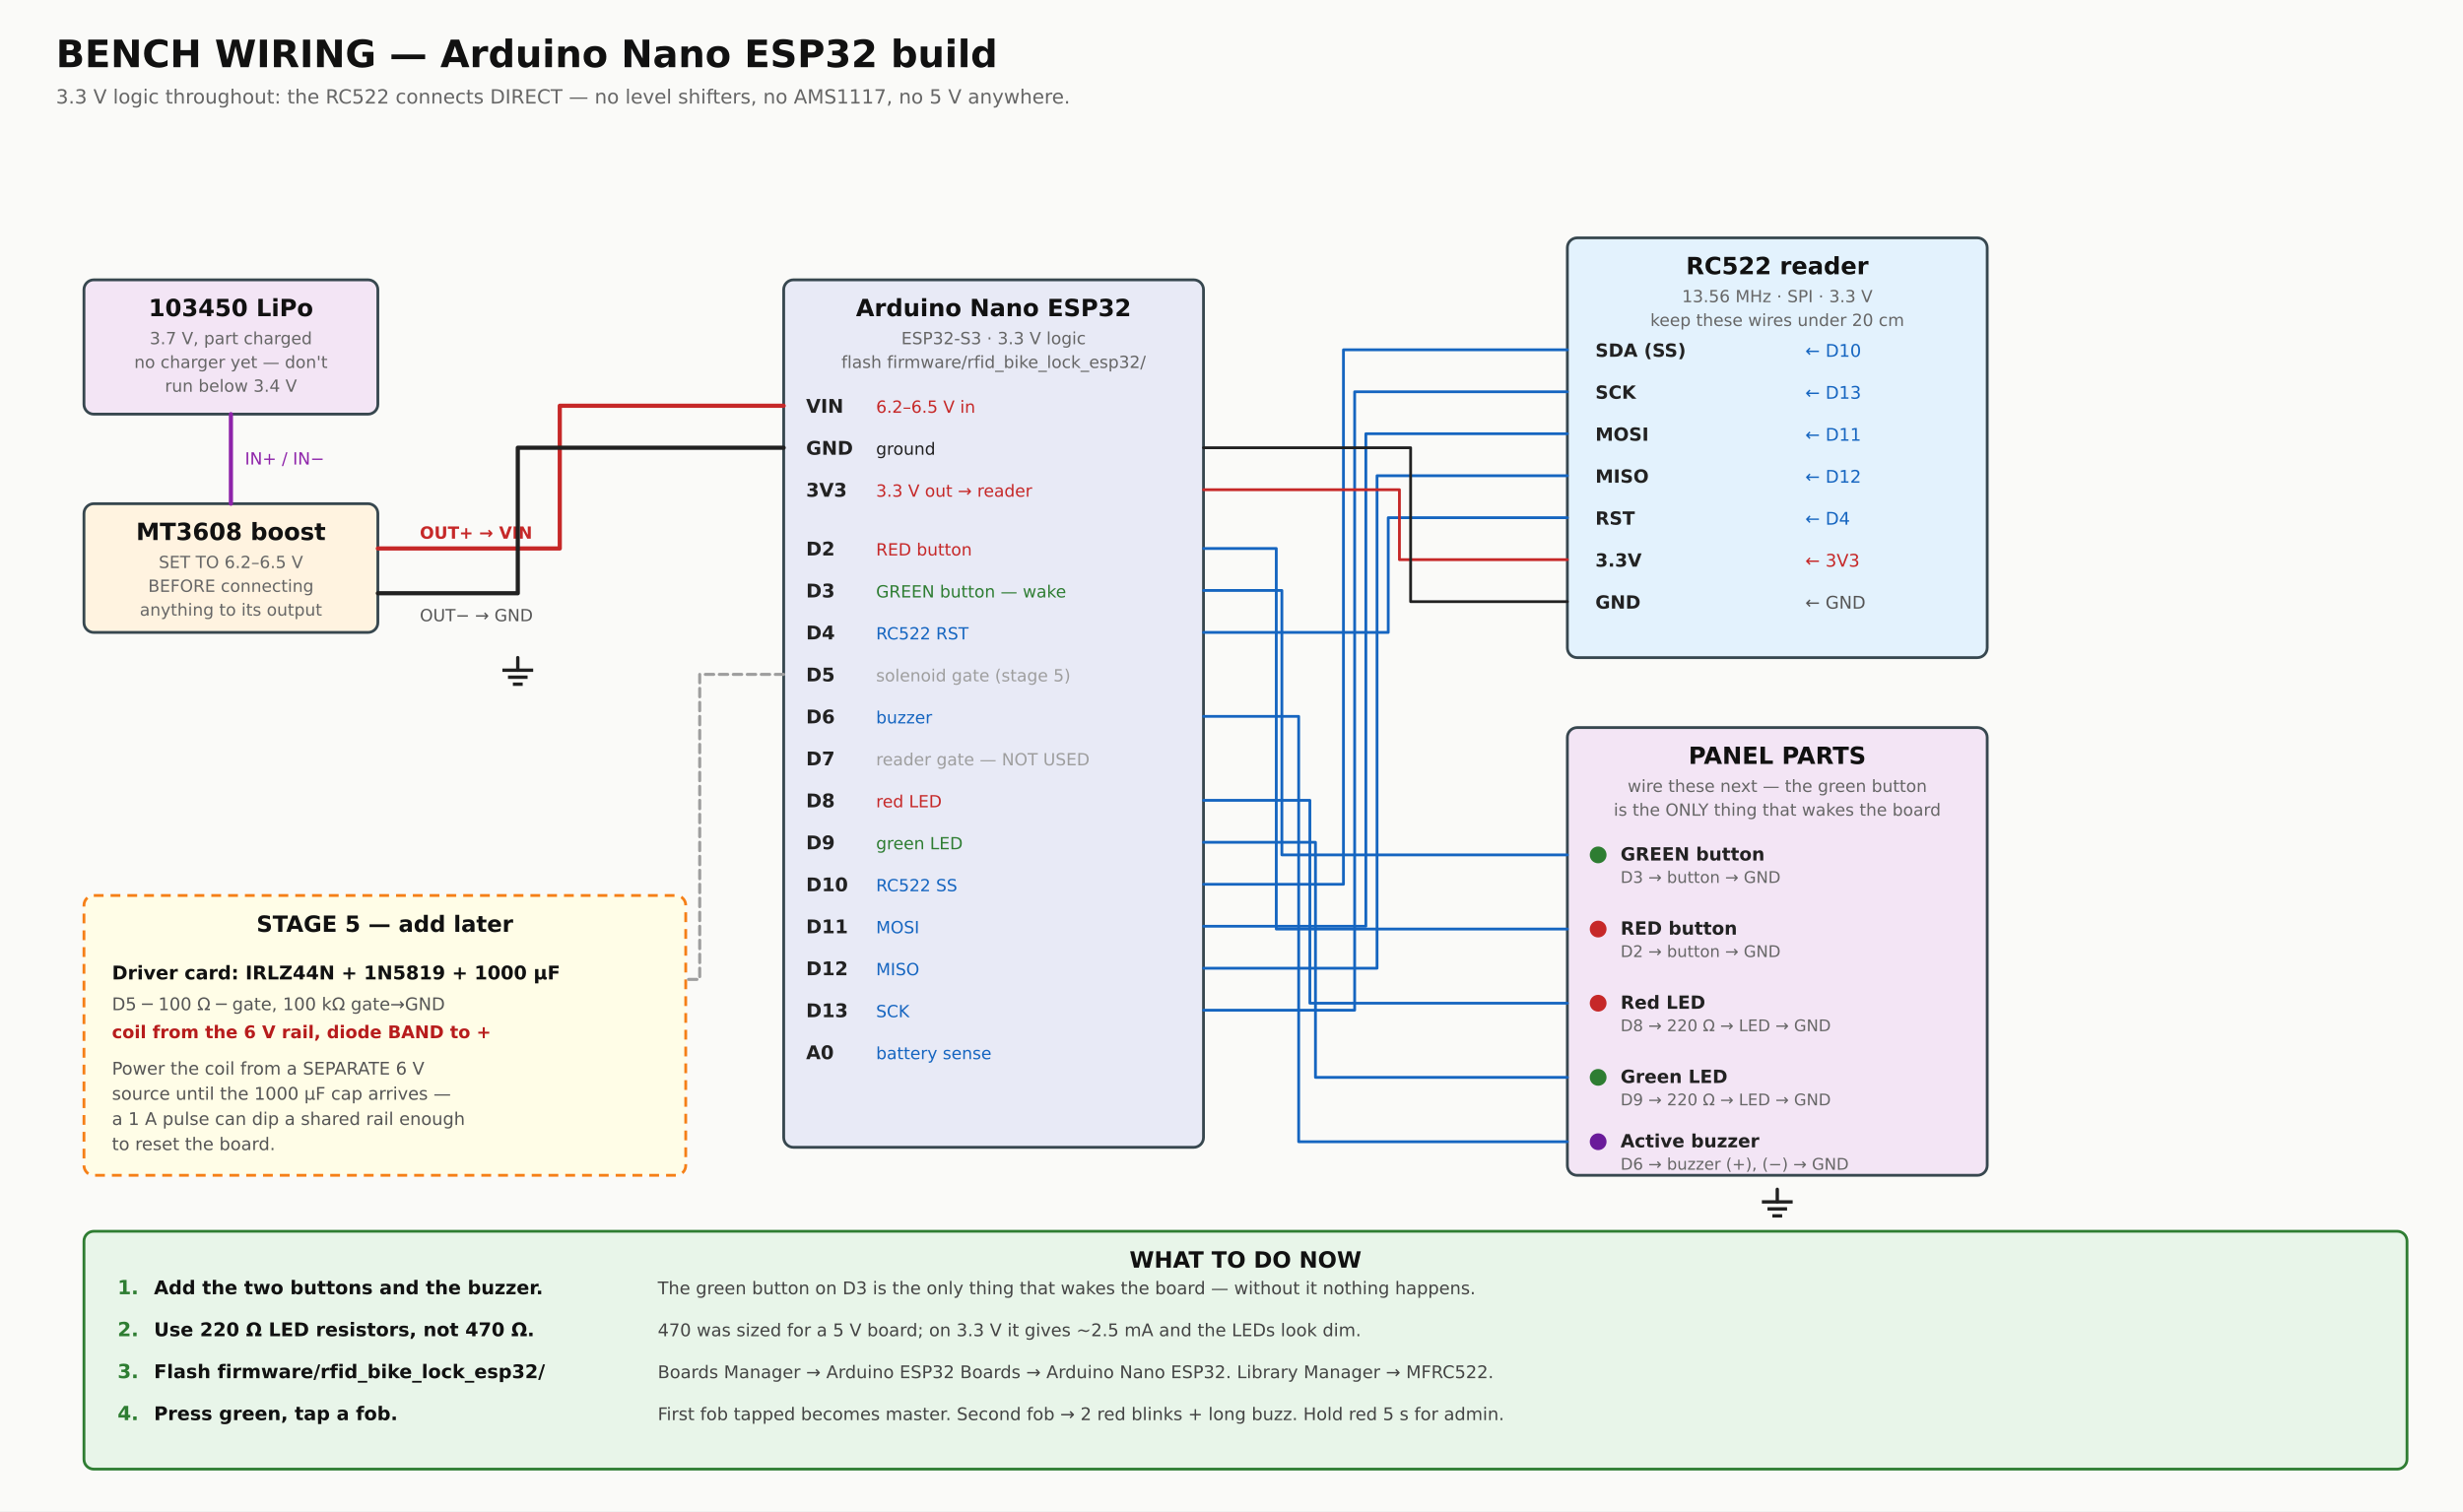
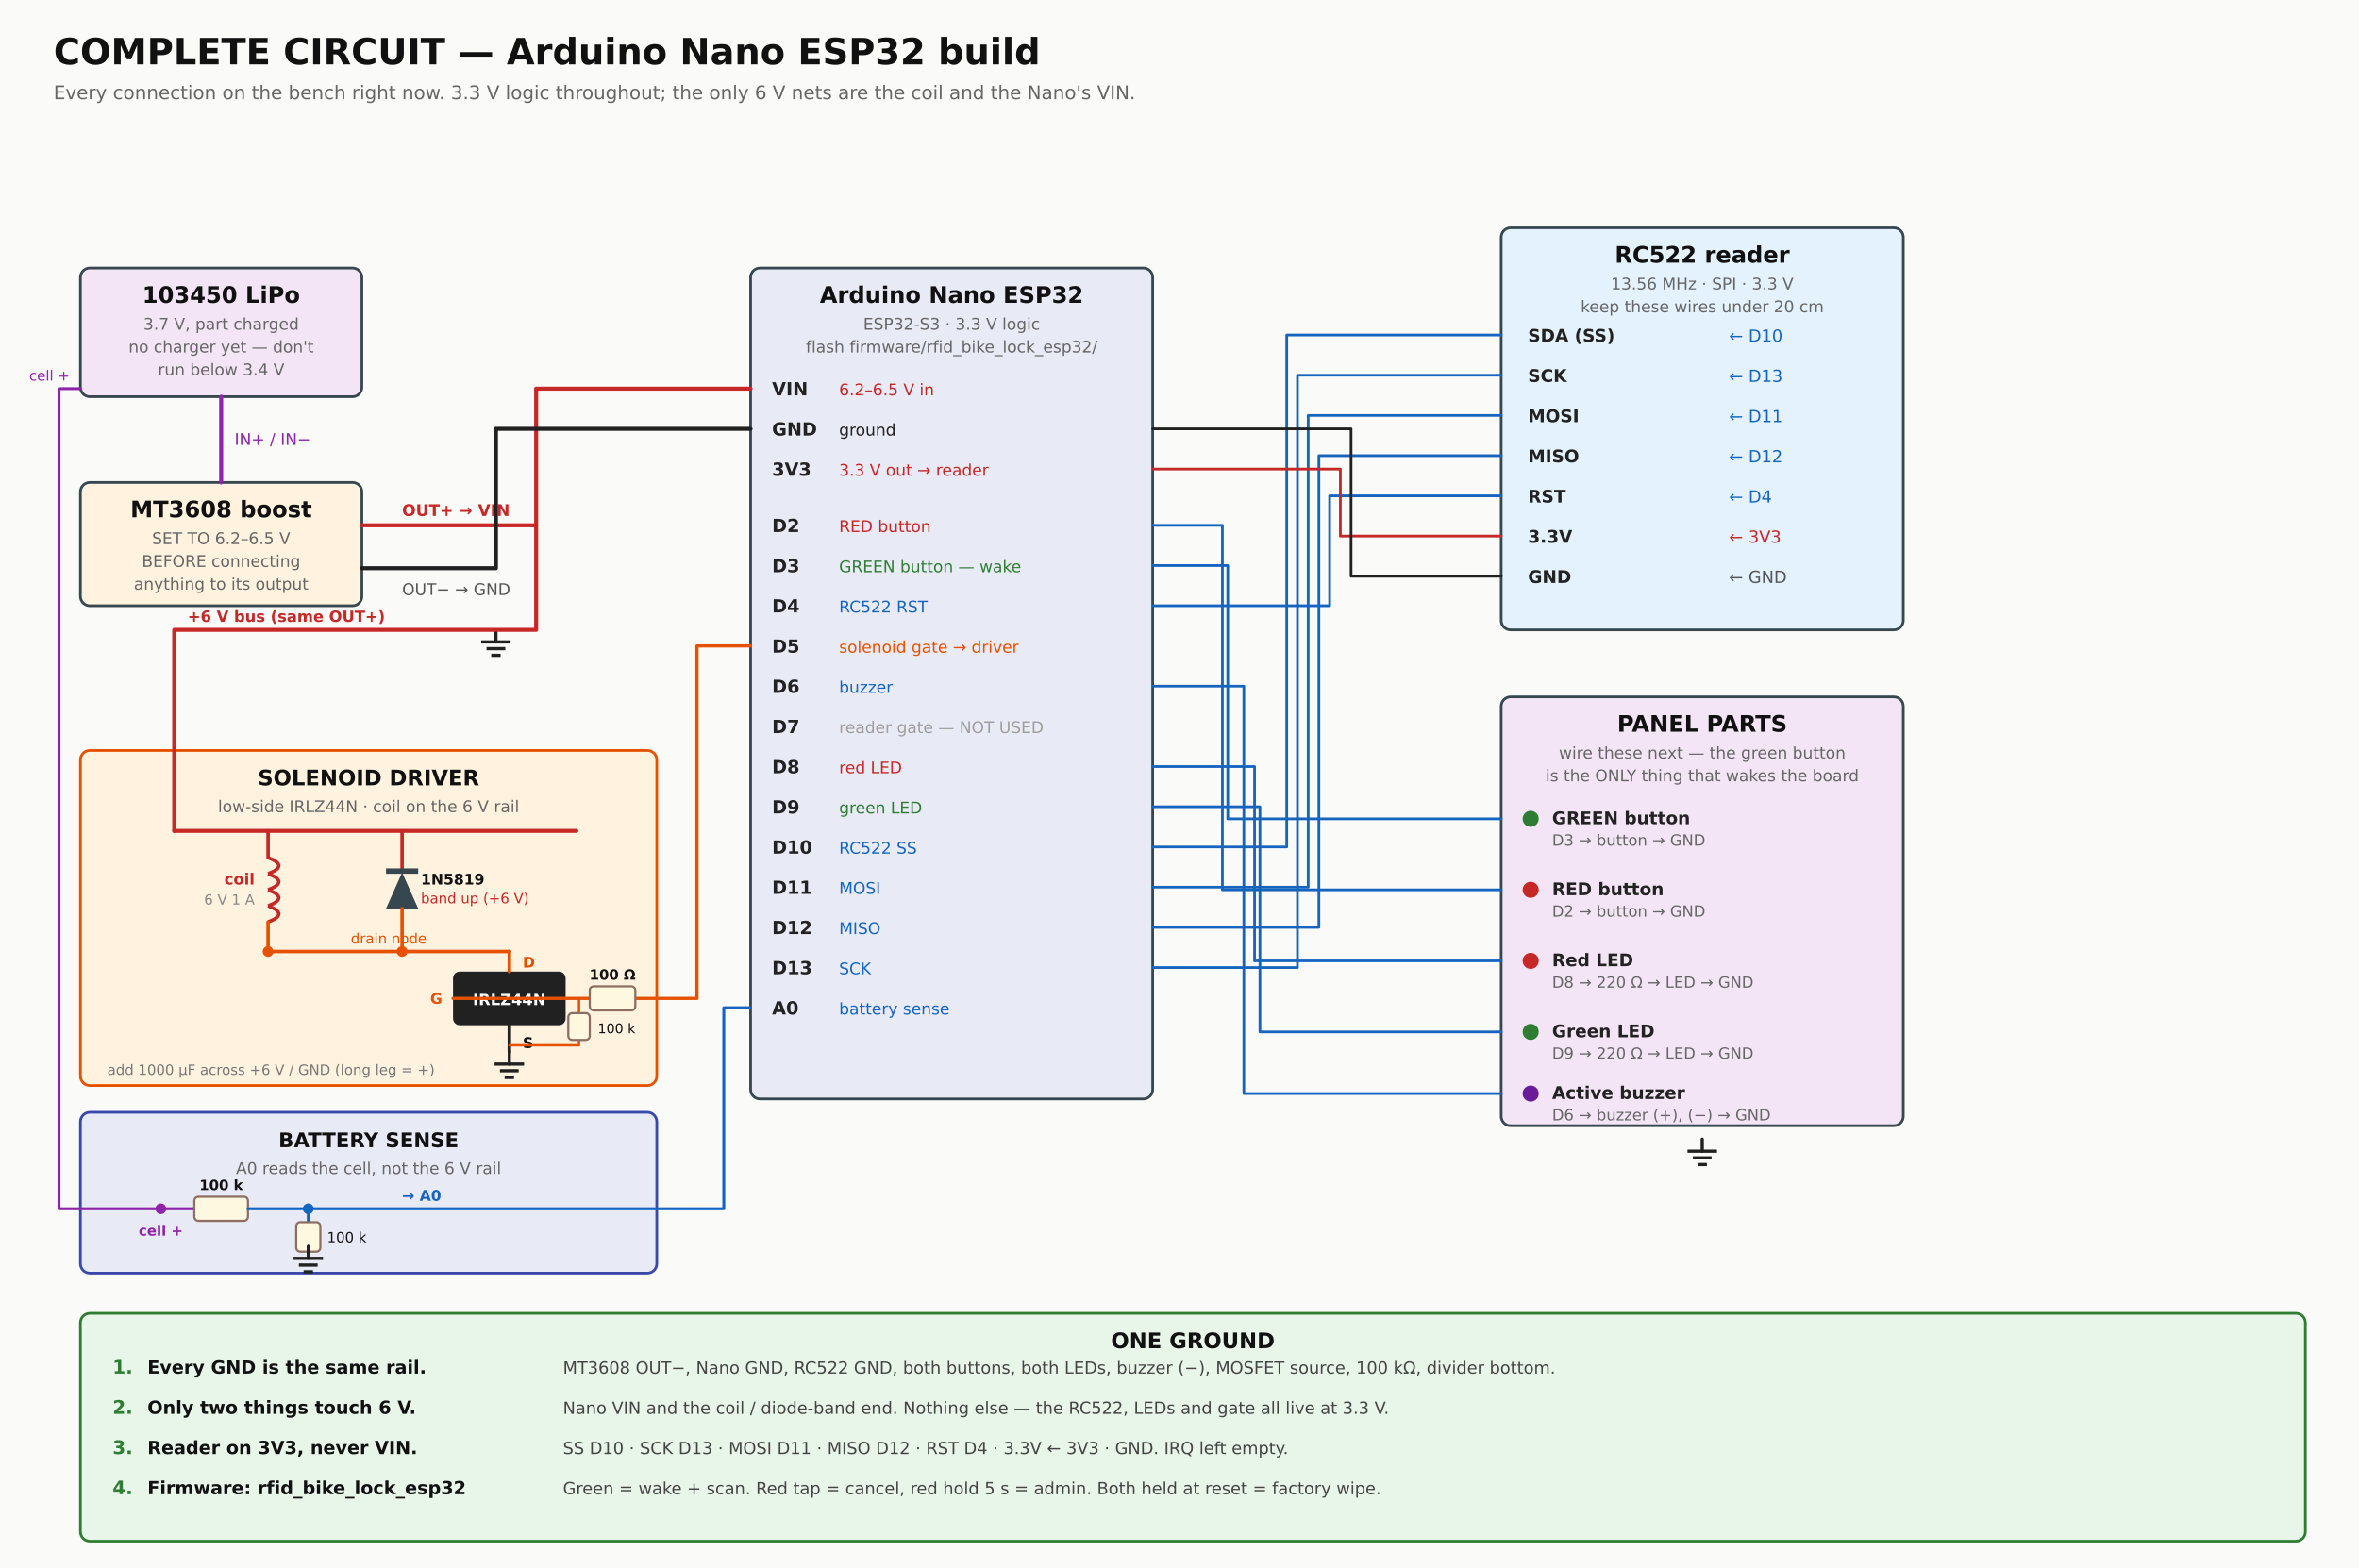
- <svg xmlns="http://www.w3.org/2000/svg" width="1760" height="1080" viewBox="0 0 1760 1080">
-   <rect width="1760" height="1080" fill="#FAFAF8" />
-   <text x="40" y="48" text-anchor="start" font-family="DejaVu Sans" font-size="27" font-weight="bold" font-style="normal" fill="#111">BENCH WIRING — Arduino Nano ESP32 build</text>
-   <text x="40" y="74" text-anchor="start" font-family="DejaVu Sans" font-size="14" font-weight="normal" font-style="normal" fill="#666">3.3 V logic throughout: the RC522 connects DIRECT — no level shifters, no AMS1117, no 5 V anywhere.</text>
+ <svg xmlns="http://www.w3.org/2000/svg" width="1760" height="1170" viewBox="0 0 1760 1170">
+   <rect width="1760" height="1170" fill="#FAFAF8" />
+   <text x="40" y="48" text-anchor="start" font-family="DejaVu Sans" font-size="27" font-weight="bold" font-style="normal" fill="#111">COMPLETE CIRCUIT — Arduino Nano ESP32 build</text>
+   <text x="40" y="74" text-anchor="start" font-family="DejaVu Sans" font-size="14" font-weight="normal" font-style="normal" fill="#666">Every connection on the bench right now. 3.3 V logic throughout; the only 6 V nets are the coil and the Nano's VIN.</text>
  <rect x="560" y="200" width="300" height="620" rx="7" fill="#E8EAF6" stroke="#37474F" stroke-width="2" />
  <text x="710.0" y="226" text-anchor="middle" font-family="DejaVu Sans" font-size="17" font-weight="bold" font-style="normal" fill="#111">Arduino Nano ESP32</text>
  <text x="710.0" y="246" text-anchor="middle" font-family="DejaVu Sans" font-size="12" font-weight="normal" font-style="normal" fill="#666">ESP32-S3 · 3.3 V logic</text>
  <text x="710.0" y="263" text-anchor="middle" font-family="DejaVu Sans" font-size="12" font-weight="normal" font-style="normal" fill="#666">flash firmware/rfid_bike_lock_esp32/</text>
  <text x="576" y="295" text-anchor="start" font-family="DejaVu Sans" font-size="13.5" font-weight="bold" font-style="normal" fill="#222">VIN</text>
  <text x="626" y="295" text-anchor="start" font-family="DejaVu Sans" font-size="12" font-weight="normal" font-style="normal" fill="#C62828">6.2–6.5 V in</text>
  <text x="576" y="325" text-anchor="start" font-family="DejaVu Sans" font-size="13.5" font-weight="bold" font-style="normal" fill="#222">GND</text>
  <text x="626" y="325" text-anchor="start" font-family="DejaVu Sans" font-size="12" font-weight="normal" font-style="normal" fill="#212121">ground</text>
  <text x="576" y="355" text-anchor="start" font-family="DejaVu Sans" font-size="13.5" font-weight="bold" font-style="normal" fill="#222">3V3</text>
  <text x="626" y="355" text-anchor="start" font-family="DejaVu Sans" font-size="12" font-weight="normal" font-style="normal" fill="#C62828">3.3 V out → reader</text>
  <text x="576" y="397" text-anchor="start" font-family="DejaVu Sans" font-size="13.5" font-weight="bold" font-style="normal" fill="#222">D2</text>
  <text x="626" y="397" text-anchor="start" font-family="DejaVu Sans" font-size="12" font-weight="normal" font-style="normal" fill="#C62828">RED button</text>
  <text x="576" y="427" text-anchor="start" font-family="DejaVu Sans" font-size="13.5" font-weight="bold" font-style="normal" fill="#222">D3</text>
  <text x="626" y="427" text-anchor="start" font-family="DejaVu Sans" font-size="12" font-weight="normal" font-style="normal" fill="#2E7D32">GREEN button — wake</text>
  <text x="576" y="457" text-anchor="start" font-family="DejaVu Sans" font-size="13.5" font-weight="bold" font-style="normal" fill="#222">D4</text>
  <text x="626" y="457" text-anchor="start" font-family="DejaVu Sans" font-size="12" font-weight="normal" font-style="normal" fill="#1565C0">RC522 RST</text>
  <text x="576" y="487" text-anchor="start" font-family="DejaVu Sans" font-size="13.5" font-weight="bold" font-style="normal" fill="#222">D5</text>
-   <text x="626" y="487" text-anchor="start" font-family="DejaVu Sans" font-size="12" font-weight="normal" font-style="normal" fill="#9E9E9E">solenoid gate (stage 5)</text>
+   <text x="626" y="487" text-anchor="start" font-family="DejaVu Sans" font-size="12" font-weight="normal" font-style="normal" fill="#E65100">solenoid gate → driver</text>
  <text x="576" y="517" text-anchor="start" font-family="DejaVu Sans" font-size="13.5" font-weight="bold" font-style="normal" fill="#222">D6</text>
  <text x="626" y="517" text-anchor="start" font-family="DejaVu Sans" font-size="12" font-weight="normal" font-style="normal" fill="#1565C0">buzzer</text>
  <text x="576" y="547" text-anchor="start" font-family="DejaVu Sans" font-size="13.5" font-weight="bold" font-style="normal" fill="#222">D7</text>
  <text x="626" y="547" text-anchor="start" font-family="DejaVu Sans" font-size="12" font-weight="normal" font-style="normal" fill="#9E9E9E">reader gate — NOT USED</text>
  <text x="576" y="577" text-anchor="start" font-family="DejaVu Sans" font-size="13.5" font-weight="bold" font-style="normal" fill="#222">D8</text>
  <text x="626" y="577" text-anchor="start" font-family="DejaVu Sans" font-size="12" font-weight="normal" font-style="normal" fill="#C62828">red LED</text>
  <text x="576" y="607" text-anchor="start" font-family="DejaVu Sans" font-size="13.5" font-weight="bold" font-style="normal" fill="#222">D9</text>
  <text x="626" y="607" text-anchor="start" font-family="DejaVu Sans" font-size="12" font-weight="normal" font-style="normal" fill="#2E7D32">green LED</text>
  <text x="576" y="637" text-anchor="start" font-family="DejaVu Sans" font-size="13.5" font-weight="bold" font-style="normal" fill="#222">D10</text>
  <text x="626" y="637" text-anchor="start" font-family="DejaVu Sans" font-size="12" font-weight="normal" font-style="normal" fill="#1565C0">RC522 SS</text>
  <text x="576" y="667" text-anchor="start" font-family="DejaVu Sans" font-size="13.5" font-weight="bold" font-style="normal" fill="#222">D11</text>
  <text x="626" y="667" text-anchor="start" font-family="DejaVu Sans" font-size="12" font-weight="normal" font-style="normal" fill="#1565C0">MOSI</text>
  <text x="576" y="697" text-anchor="start" font-family="DejaVu Sans" font-size="13.5" font-weight="bold" font-style="normal" fill="#222">D12</text>
  <text x="626" y="697" text-anchor="start" font-family="DejaVu Sans" font-size="12" font-weight="normal" font-style="normal" fill="#1565C0">MISO</text>
  <text x="576" y="727" text-anchor="start" font-family="DejaVu Sans" font-size="13.5" font-weight="bold" font-style="normal" fill="#222">D13</text>
  <text x="626" y="727" text-anchor="start" font-family="DejaVu Sans" font-size="12" font-weight="normal" font-style="normal" fill="#1565C0">SCK</text>
  <text x="576" y="757" text-anchor="start" font-family="DejaVu Sans" font-size="13.5" font-weight="bold" font-style="normal" fill="#222">A0</text>
  <text x="626" y="757" text-anchor="start" font-family="DejaVu Sans" font-size="12" font-weight="normal" font-style="normal" fill="#1565C0">battery sense</text>
  <rect x="60" y="200" width="210" height="96" rx="7" fill="#F3E5F5" stroke="#37474F" stroke-width="2" />
  <text x="165.0" y="226" text-anchor="middle" font-family="DejaVu Sans" font-size="17" font-weight="bold" font-style="normal" fill="#111">103450 LiPo</text>
  <text x="165.0" y="246" text-anchor="middle" font-family="DejaVu Sans" font-size="12" font-weight="normal" font-style="normal" fill="#666">3.7 V, part charged</text>
  <text x="165.0" y="263" text-anchor="middle" font-family="DejaVu Sans" font-size="12" font-weight="normal" font-style="normal" fill="#666">no charger yet — don't</text>
  <text x="165.0" y="280" text-anchor="middle" font-family="DejaVu Sans" font-size="12" font-weight="normal" font-style="normal" fill="#666">run below 3.4 V</text>
  <rect x="60" y="360" width="210" height="92" rx="7" fill="#FFF3E0" stroke="#37474F" stroke-width="2" />
  <text x="165.0" y="386" text-anchor="middle" font-family="DejaVu Sans" font-size="17" font-weight="bold" font-style="normal" fill="#111">MT3608 boost</text>
  <text x="165.0" y="406" text-anchor="middle" font-family="DejaVu Sans" font-size="12" font-weight="normal" font-style="normal" fill="#666">SET TO 6.2–6.5 V</text>
  <text x="165.0" y="423" text-anchor="middle" font-family="DejaVu Sans" font-size="12" font-weight="normal" font-style="normal" fill="#666">BEFORE connecting</text>
  <text x="165.0" y="440" text-anchor="middle" font-family="DejaVu Sans" font-size="12" font-weight="normal" font-style="normal" fill="#666">anything to its output</text>
  <path d="M 165 296 L 165 360" fill="none" stroke="#8E24AA" stroke-width="3" stroke-linejoin="round" stroke-linecap="round" />
  <text x="175" y="332" text-anchor="start" font-family="DejaVu Sans" font-size="12" font-weight="normal" font-style="normal" fill="#8E24AA">IN+ / IN−</text>
  <path d="M 270 392 L 400 392 L 400 290 L 560 290" fill="none" stroke="#C62828" stroke-width="3" stroke-linejoin="round" stroke-linecap="round" />
  <text x="300" y="385" text-anchor="start" font-family="DejaVu Sans" font-size="12" font-weight="bold" font-style="normal" fill="#C62828">OUT+ → VIN</text>
  <path d="M 270 424 L 370 424 L 370 320 L 560 320" fill="none" stroke="#212121" stroke-width="3" stroke-linejoin="round" stroke-linecap="round" />
  <text x="300" y="444" text-anchor="start" font-family="DejaVu Sans" font-size="12" font-weight="normal" font-style="normal" fill="#555">OUT− → GND</text>
  <path d="M 370 470 L 370 479" fill="none" stroke="#212121" stroke-width="2.4" stroke-linejoin="round" stroke-linecap="round" />
  <line x1="359" y1="479" x2="381" y2="479" stroke="#212121" stroke-width="2.4" />
  <line x1="363" y1="484" x2="377" y2="484" stroke="#212121" stroke-width="2.4" />
  <line x1="366.5" y1="489" x2="373.5" y2="489" stroke="#212121" stroke-width="2.4" />
  <rect x="1120" y="170" width="300" height="300" rx="7" fill="#E3F2FD" stroke="#37474F" stroke-width="2" />
  <text x="1270.0" y="196" text-anchor="middle" font-family="DejaVu Sans" font-size="17" font-weight="bold" font-style="normal" fill="#111">RC522 reader</text>
  <text x="1270.0" y="216" text-anchor="middle" font-family="DejaVu Sans" font-size="12" font-weight="normal" font-style="normal" fill="#666">13.56 MHz · SPI · 3.3 V</text>
  <text x="1270.0" y="233" text-anchor="middle" font-family="DejaVu Sans" font-size="12" font-weight="normal" font-style="normal" fill="#666">keep these wires under 20 cm</text>
  <text x="1140" y="255" text-anchor="start" font-family="DejaVu Sans" font-size="13" font-weight="bold" font-style="normal" fill="#222">SDA (SS)</text>
  <text x="1290" y="255" text-anchor="start" font-family="DejaVu Sans" font-size="12.5" font-weight="normal" font-style="normal" fill="#1565C0">← D10</text>
  <text x="1140" y="285" text-anchor="start" font-family="DejaVu Sans" font-size="13" font-weight="bold" font-style="normal" fill="#222">SCK</text>
  <text x="1290" y="285" text-anchor="start" font-family="DejaVu Sans" font-size="12.5" font-weight="normal" font-style="normal" fill="#1565C0">← D13</text>
  <text x="1140" y="315" text-anchor="start" font-family="DejaVu Sans" font-size="13" font-weight="bold" font-style="normal" fill="#222">MOSI</text>
  <text x="1290" y="315" text-anchor="start" font-family="DejaVu Sans" font-size="12.5" font-weight="normal" font-style="normal" fill="#1565C0">← D11</text>
  <text x="1140" y="345" text-anchor="start" font-family="DejaVu Sans" font-size="13" font-weight="bold" font-style="normal" fill="#222">MISO</text>
  <text x="1290" y="345" text-anchor="start" font-family="DejaVu Sans" font-size="12.5" font-weight="normal" font-style="normal" fill="#1565C0">← D12</text>
  <text x="1140" y="375" text-anchor="start" font-family="DejaVu Sans" font-size="13" font-weight="bold" font-style="normal" fill="#222">RST</text>
  <text x="1290" y="375" text-anchor="start" font-family="DejaVu Sans" font-size="12.5" font-weight="normal" font-style="normal" fill="#1565C0">← D4</text>
  <text x="1140" y="405" text-anchor="start" font-family="DejaVu Sans" font-size="13" font-weight="bold" font-style="normal" fill="#222">3.3V</text>
  <text x="1290" y="405" text-anchor="start" font-family="DejaVu Sans" font-size="12.5" font-weight="normal" font-style="normal" fill="#C62828">← 3V3</text>
  <text x="1140" y="435" text-anchor="start" font-family="DejaVu Sans" font-size="13" font-weight="bold" font-style="normal" fill="#222">GND</text>
  <text x="1290" y="435" text-anchor="start" font-family="DejaVu Sans" font-size="12.5" font-weight="normal" font-style="normal" fill="#555">← GND</text>
  <path d="M 860 632 L 960 632 L 960 250 L 1120 250" fill="none" stroke="#1565C0" stroke-width="2.0" stroke-linejoin="round" stroke-linecap="round" />
  <path d="M 860 722 L 968 722 L 968 280 L 1120 280" fill="none" stroke="#1565C0" stroke-width="2.0" stroke-linejoin="round" stroke-linecap="round" />
  <path d="M 860 662 L 976 662 L 976 310 L 1120 310" fill="none" stroke="#1565C0" stroke-width="2.0" stroke-linejoin="round" stroke-linecap="round" />
  <path d="M 860 692 L 984 692 L 984 340 L 1120 340" fill="none" stroke="#1565C0" stroke-width="2.0" stroke-linejoin="round" stroke-linecap="round" />
  <path d="M 860 452 L 992 452 L 992 370 L 1120 370" fill="none" stroke="#1565C0" stroke-width="2.0" stroke-linejoin="round" stroke-linecap="round" />
  <path d="M 860 350 L 1000 350 L 1000 400 L 1120 400" fill="none" stroke="#C62828" stroke-width="2.0" stroke-linejoin="round" stroke-linecap="round" />
  <path d="M 860 320 L 1008 320 L 1008 430 L 1120 430" fill="none" stroke="#212121" stroke-width="2.0" stroke-linejoin="round" stroke-linecap="round" />
  <rect x="1120" y="520" width="300" height="320" rx="7" fill="#F3E5F5" stroke="#37474F" stroke-width="2" />
  <text x="1270.0" y="546" text-anchor="middle" font-family="DejaVu Sans" font-size="17" font-weight="bold" font-style="normal" fill="#111">PANEL PARTS</text>
  <text x="1270.0" y="566" text-anchor="middle" font-family="DejaVu Sans" font-size="12" font-weight="normal" font-style="normal" fill="#666">wire these next — the green button</text>
  <text x="1270.0" y="583" text-anchor="middle" font-family="DejaVu Sans" font-size="12" font-weight="normal" font-style="normal" fill="#666">is the ONLY thing that wakes the board</text>
  <circle cx="1142" cy="611" r="6" fill="#2E7D32" />
  <text x="1158" y="615" text-anchor="start" font-family="DejaVu Sans" font-size="13" font-weight="bold" font-style="normal" fill="#222">GREEN button</text>
  <text x="1158" y="631" text-anchor="start" font-family="DejaVu Sans" font-size="11.5" font-weight="normal" font-style="normal" fill="#666">D3 → button → GND</text>
  <circle cx="1142" cy="664" r="6" fill="#C62828" />
  <text x="1158" y="668" text-anchor="start" font-family="DejaVu Sans" font-size="13" font-weight="bold" font-style="normal" fill="#222">RED button</text>
  <text x="1158" y="684" text-anchor="start" font-family="DejaVu Sans" font-size="11.5" font-weight="normal" font-style="normal" fill="#666">D2 → button → GND</text>
  <circle cx="1142" cy="717" r="6" fill="#C62828" />
  <text x="1158" y="721" text-anchor="start" font-family="DejaVu Sans" font-size="13" font-weight="bold" font-style="normal" fill="#222">Red LED</text>
  <text x="1158" y="737" text-anchor="start" font-family="DejaVu Sans" font-size="11.5" font-weight="normal" font-style="normal" fill="#666">D8 → 220 Ω → LED → GND</text>
  <circle cx="1142" cy="770" r="6" fill="#2E7D32" />
  <text x="1158" y="774" text-anchor="start" font-family="DejaVu Sans" font-size="13" font-weight="bold" font-style="normal" fill="#222">Green LED</text>
  <text x="1158" y="790" text-anchor="start" font-family="DejaVu Sans" font-size="11.5" font-weight="normal" font-style="normal" fill="#666">D9 → 220 Ω → LED → GND</text>
  <circle cx="1142" cy="816" r="6" fill="#6A1B9A" />
  <text x="1158" y="820" text-anchor="start" font-family="DejaVu Sans" font-size="13" font-weight="bold" font-style="normal" fill="#222">Active buzzer</text>
  <text x="1158" y="836" text-anchor="start" font-family="DejaVu Sans" font-size="11.5" font-weight="normal" font-style="normal" fill="#666">D6 → buzzer (+), (−) → GND</text>
  <path d="M 860 422 L 916 422 L 916 611 L 1120 611" fill="none" stroke="#1565C0" stroke-width="2.0" stroke-linejoin="round" stroke-linecap="round" />
  <path d="M 860 392 L 912 392 L 912 664 L 1120 664" fill="none" stroke="#1565C0" stroke-width="2.0" stroke-linejoin="round" stroke-linecap="round" />
  <path d="M 860 572 L 936 572 L 936 717 L 1120 717" fill="none" stroke="#1565C0" stroke-width="2.0" stroke-linejoin="round" stroke-linecap="round" />
  <path d="M 860 602 L 940 602 L 940 770 L 1120 770" fill="none" stroke="#1565C0" stroke-width="2.0" stroke-linejoin="round" stroke-linecap="round" />
  <path d="M 860 512 L 928 512 L 928 816 L 1120 816" fill="none" stroke="#1565C0" stroke-width="2.0" stroke-linejoin="round" stroke-linecap="round" />
  <path d="M 1270 850 L 1270 859" fill="none" stroke="#212121" stroke-width="2.4" stroke-linejoin="round" stroke-linecap="round" />
  <line x1="1259" y1="859" x2="1281" y2="859" stroke="#212121" stroke-width="2.4" />
  <line x1="1263" y1="864" x2="1277" y2="864" stroke="#212121" stroke-width="2.4" />
  <line x1="1266.5" y1="869" x2="1273.5" y2="869" stroke="#212121" stroke-width="2.4" />
-   <rect x="60" y="640" width="430" height="200" rx="7" fill="#FFFDE7" stroke="#F57F17" stroke-width="2" stroke-dasharray="7 5" />
-   <text x="275.0" y="666" text-anchor="middle" font-family="DejaVu Sans" font-size="16" font-weight="bold" font-style="normal" fill="#111">STAGE 5 — add later</text>
-   <text x="80" y="700" text-anchor="start" font-family="DejaVu Sans" font-size="13.5" font-weight="bold" font-style="normal" fill="#111">Driver card: IRLZ44N + 1N5819 + 1000 µF</text>
-   <text x="80" y="722" text-anchor="start" font-family="DejaVu Sans" font-size="12.5" font-weight="normal" font-style="normal" fill="#555">D5 ─ 100 Ω ─ gate, 100 kΩ gate→GND</text>
-   <text x="80" y="742" text-anchor="start" font-family="DejaVu Sans" font-size="12.5" font-weight="bold" font-style="normal" fill="#B71C1C">coil from the 6 V rail, diode BAND to +</text>
-   <text x="80" y="768" text-anchor="start" font-family="DejaVu Sans" font-size="12.5" font-weight="normal" font-style="normal" fill="#555">Power the coil from a SEPARATE 6 V</text>
-   <text x="80" y="786" text-anchor="start" font-family="DejaVu Sans" font-size="12.5" font-weight="normal" font-style="normal" fill="#555">source until the 1000 µF cap arrives —</text>
-   <text x="80" y="804" text-anchor="start" font-family="DejaVu Sans" font-size="12.5" font-weight="normal" font-style="normal" fill="#555">a 1 A pulse can dip a shared rail enough</text>
-   <text x="80" y="822" text-anchor="start" font-family="DejaVu Sans" font-size="12.5" font-weight="normal" font-style="normal" fill="#555">to reset the board.</text>
-   <path d="M 560 482 L 500 482 L 500 700 L 490 700" fill="none" stroke="#9E9E9E" stroke-width="2.2" stroke-linejoin="round" stroke-linecap="round" stroke-dasharray="6 4" />
-   <rect x="60" y="880" width="1660" height="170" rx="7" fill="#E8F5E9" stroke="#2E7D32" stroke-width="2" />
-   <text x="890.0" y="906" text-anchor="middle" font-family="DejaVu Sans" font-size="16" font-weight="bold" font-style="normal" fill="#111">WHAT TO DO NOW</text>
-   <text x="84" y="925" text-anchor="start" font-family="DejaVu Sans" font-size="14" font-weight="bold" font-style="normal" fill="#2E7D32">1.</text>
-   <text x="110" y="925" text-anchor="start" font-family="DejaVu Sans" font-size="13.5" font-weight="bold" font-style="normal" fill="#111">Add the two buttons and the buzzer.</text>
-   <text x="470" y="925" text-anchor="start" font-family="DejaVu Sans" font-size="12.5" font-weight="normal" font-style="normal" fill="#444">The green button on D3 is the only thing that wakes the board — without it nothing happens.</text>
-   <text x="84" y="955" text-anchor="start" font-family="DejaVu Sans" font-size="14" font-weight="bold" font-style="normal" fill="#2E7D32">2.</text>
-   <text x="110" y="955" text-anchor="start" font-family="DejaVu Sans" font-size="13.5" font-weight="bold" font-style="normal" fill="#111">Use 220 Ω LED resistors, not 470 Ω.</text>
-   <text x="470" y="955" text-anchor="start" font-family="DejaVu Sans" font-size="12.5" font-weight="normal" font-style="normal" fill="#444">470 was sized for a 5 V board; on 3.3 V it gives ~2.5 mA and the LEDs look dim.</text>
-   <text x="84" y="985" text-anchor="start" font-family="DejaVu Sans" font-size="14" font-weight="bold" font-style="normal" fill="#2E7D32">3.</text>
-   <text x="110" y="985" text-anchor="start" font-family="DejaVu Sans" font-size="13.5" font-weight="bold" font-style="normal" fill="#111">Flash firmware/rfid_bike_lock_esp32/</text>
-   <text x="470" y="985" text-anchor="start" font-family="DejaVu Sans" font-size="12.5" font-weight="normal" font-style="normal" fill="#444">Boards Manager → Arduino ESP32 Boards → Arduino Nano ESP32. Library Manager → MFRC522.</text>
-   <text x="84" y="1015" text-anchor="start" font-family="DejaVu Sans" font-size="14" font-weight="bold" font-style="normal" fill="#2E7D32">4.</text>
-   <text x="110" y="1015" text-anchor="start" font-family="DejaVu Sans" font-size="13.5" font-weight="bold" font-style="normal" fill="#111">Press green, tap a fob.</text>
-   <text x="470" y="1015" text-anchor="start" font-family="DejaVu Sans" font-size="12.5" font-weight="normal" font-style="normal" fill="#444">First fob tapped becomes master. Second fob → 2 red blinks + long buzz. Hold red 5 s for admin.</text>
+   <rect x="60" y="560" width="430" height="250" rx="7" fill="#FFF3E0" stroke="#E65100" stroke-width="2" />
+   <text x="275.0" y="586" text-anchor="middle" font-family="DejaVu Sans" font-size="16" font-weight="bold" font-style="normal" fill="#111">SOLENOID DRIVER</text>
+   <text x="275.0" y="606" text-anchor="middle" font-family="DejaVu Sans" font-size="12" font-weight="normal" font-style="normal" fill="#666">low-side IRLZ44N · coil on the 6 V rail</text>
+   <path d="M 400 392 L 400 470 L 130 470 L 130 620" fill="none" stroke="#C62828" stroke-width="3" stroke-linejoin="round" stroke-linecap="round" />
+   <text x="140" y="464" text-anchor="start" font-family="DejaVu Sans" font-size="11.5" font-weight="bold" font-style="normal" fill="#C62828">+6 V bus (same OUT+)</text>
+   <path d="M 130 620 L 430 620" fill="none" stroke="#C62828" stroke-width="3" stroke-linejoin="round" stroke-linecap="round" />
+   <path d="M 200 620 L 200 640" fill="none" stroke="#C62828" stroke-width="2.6" stroke-linejoin="round" stroke-linecap="round" />
+   <path d="M 200 640 q 16 6 0 12" fill="none" stroke="#C62828" stroke-width="2.6" />
+   <path d="M 200 652 q 16 6 0 12" fill="none" stroke="#C62828" stroke-width="2.6" />
+   <path d="M 200 664 q 16 6 0 12" fill="none" stroke="#C62828" stroke-width="2.6" />
+   <path d="M 200 676 q 16 6 0 12" fill="none" stroke="#C62828" stroke-width="2.6" />
+   <path d="M 200 688 L 200 710" fill="none" stroke="#E65100" stroke-width="2.6" stroke-linejoin="round" stroke-linecap="round" />
+   <text x="190" y="660" text-anchor="end" font-family="DejaVu Sans" font-size="11.5" font-weight="bold" font-style="normal" fill="#C62828">coil</text>
+   <text x="190" y="675" text-anchor="end" font-family="DejaVu Sans" font-size="10.5" font-weight="normal" font-style="normal" fill="#888">6 V 1 A</text>
+   <path d="M 300 620 L 300 650" fill="none" stroke="#C62828" stroke-width="2.6" stroke-linejoin="round" stroke-linecap="round" />
+   <line x1="288" y1="650" x2="312" y2="650" stroke="#37474F" stroke-width="4" />
+   <path d="M 288 678 L 312 678 L 300 651 Z" fill="#37474F" />
+   <path d="M 300 678 L 300 710" fill="none" stroke="#E65100" stroke-width="2.6" stroke-linejoin="round" stroke-linecap="round" />
+   <text x="314" y="660" text-anchor="start" font-family="DejaVu Sans" font-size="11" font-weight="bold" font-style="normal" fill="#111">1N5819</text>
+   <text x="314" y="674" text-anchor="start" font-family="DejaVu Sans" font-size="10.5" font-weight="normal" font-style="normal" fill="#C62828">band up (+6 V)</text>
+   <path d="M 200 710 L 380 710" fill="none" stroke="#E65100" stroke-width="2.6" stroke-linejoin="round" stroke-linecap="round" />
+   <circle cx="200" cy="710" r="4" fill="#E65100" />
+   <circle cx="300" cy="710" r="4" fill="#E65100" />
+   <text x="290" y="704" text-anchor="middle" font-family="DejaVu Sans" font-size="10.5" font-weight="normal" font-style="normal" fill="#E65100">drain node</text>
+   <rect x="338" y="725" width="84" height="40" rx="5" fill="#212121" />
+   <text x="380" y="750" text-anchor="middle" font-family="DejaVu Sans" font-size="11.5" font-weight="bold" font-style="normal" fill="#FFF">IRLZ44N</text>
+   <path d="M 380 710 L 380 725" fill="none" stroke="#E65100" stroke-width="2.6" stroke-linejoin="round" stroke-linecap="round" />
+   <text x="390" y="722" text-anchor="start" font-family="DejaVu Sans" font-size="11" font-weight="bold" font-style="normal" fill="#E65100">D</text>
+   <path d="M 380 765 L 380 785" fill="none" stroke="#212121" stroke-width="2.6" stroke-linejoin="round" stroke-linecap="round" />
+   <text x="390" y="782" text-anchor="start" font-family="DejaVu Sans" font-size="11" font-weight="bold" font-style="normal" fill="#111">S</text>
+   <path d="M 380 785 L 380 794" fill="none" stroke="#212121" stroke-width="2.4" stroke-linejoin="round" stroke-linecap="round" />
+   <line x1="369" y1="794" x2="391" y2="794" stroke="#212121" stroke-width="2.4" />
+   <line x1="373" y1="799" x2="387" y2="799" stroke="#212121" stroke-width="2.4" />
+   <line x1="376.5" y1="804" x2="383.5" y2="804" stroke="#212121" stroke-width="2.4" />
+   <path d="M 560 482 L 520 482 L 520 745 L 338 745" fill="none" stroke="#E65100" stroke-width="2.4" stroke-linejoin="round" stroke-linecap="round" />
+   <rect x="440" y="736" width="34" height="18" rx="3" fill="#FFF8E1" stroke="#8D6E63" stroke-width="1.6" />
+   <text x="457" y="731" text-anchor="middle" font-family="DejaVu Sans" font-size="10.5" font-weight="bold" font-style="normal" fill="#111">100 Ω</text>
+   <text x="330" y="749" text-anchor="end" font-family="DejaVu Sans" font-size="11" font-weight="bold" font-style="normal" fill="#E65100">G</text>
+   <path d="M 432 745 L 432 780 L 380 780" fill="none" stroke="#E65100" stroke-width="1.8" stroke-linejoin="round" stroke-linecap="round" />
+   <rect x="424" y="756" width="16" height="20" rx="3" fill="#FFF8E1" stroke="#8D6E63" stroke-width="1.6" />
+   <text x="446" y="771" text-anchor="start" font-family="DejaVu Sans" font-size="10" font-weight="normal" font-style="normal" fill="#111">100 k</text>
+   <text x="80" y="802" text-anchor="start" font-family="DejaVu Sans" font-size="10.5" font-weight="normal" font-style="normal" fill="#777">add 1000 µF across +6 V / GND (long leg = +)</text>
+   <rect x="60" y="830" width="430" height="120" rx="7" fill="#E8EAF6" stroke="#3949AB" stroke-width="2" />
+   <text x="275.0" y="856" text-anchor="middle" font-family="DejaVu Sans" font-size="15" font-weight="bold" font-style="normal" fill="#111">BATTERY SENSE</text>
+   <text x="275.0" y="876" text-anchor="middle" font-family="DejaVu Sans" font-size="12" font-weight="normal" font-style="normal" fill="#666">A0 reads the cell, not the 6 V rail</text>
+   <path d="M 60 290 L 44 290 L 44 902 L 120 902" fill="none" stroke="#8E24AA" stroke-width="2.2" stroke-linejoin="round" stroke-linecap="round" />
+   <text x="52" y="284" text-anchor="end" font-family="DejaVu Sans" font-size="10.5" font-weight="normal" font-style="normal" fill="#8E24AA">cell +</text>
+   <text x="120" y="922" text-anchor="middle" font-family="DejaVu Sans" font-size="10.5" font-weight="bold" font-style="normal" fill="#8E24AA">cell +</text>
+   <circle cx="120" cy="902" r="4" fill="#8E24AA" />
+   <path d="M 120 902 L 145 902" fill="none" stroke="#8E24AA" stroke-width="2.2" stroke-linejoin="round" stroke-linecap="round" />
+   <rect x="145" y="893" width="40" height="18" rx="3" fill="#FFF8E1" stroke="#8D6E63" stroke-width="1.6" />
+   <text x="165" y="888" text-anchor="middle" font-family="DejaVu Sans" font-size="10.5" font-weight="bold" font-style="normal" fill="#111">100 k</text>
+   <path d="M 185 902 L 540 902 L 540 752 L 560 752" fill="none" stroke="#1565C0" stroke-width="2.2" stroke-linejoin="round" stroke-linecap="round" />
+   <circle cx="230" cy="902" r="4" fill="#1565C0" />
+   <text x="300" y="896" text-anchor="start" font-family="DejaVu Sans" font-size="11" font-weight="bold" font-style="normal" fill="#1565C0">→ A0</text>
+   <path d="M 230 902 L 230 912" fill="none" stroke="#1565C0" stroke-width="2.2" stroke-linejoin="round" stroke-linecap="round" />
+   <rect x="221" y="912" width="18" height="22" rx="3" fill="#FFF8E1" stroke="#8D6E63" stroke-width="1.6" />
+   <text x="244" y="927" text-anchor="start" font-family="DejaVu Sans" font-size="10.5" font-weight="normal" font-style="normal" fill="#111">100 k</text>
+   <path d="M 230 934 L 230 938" fill="none" stroke="#212121" stroke-width="2.2" stroke-linejoin="round" stroke-linecap="round" />
+   <path d="M 230 930 L 230 939" fill="none" stroke="#212121" stroke-width="2.4" stroke-linejoin="round" stroke-linecap="round" />
+   <line x1="219" y1="939" x2="241" y2="939" stroke="#212121" stroke-width="2.4" />
+   <line x1="223" y1="944" x2="237" y2="944" stroke="#212121" stroke-width="2.4" />
+   <line x1="226.5" y1="949" x2="233.5" y2="949" stroke="#212121" stroke-width="2.4" />
+   <rect x="60" y="980" width="1660" height="170" rx="7" fill="#E8F5E9" stroke="#2E7D32" stroke-width="2" />
+   <text x="890.0" y="1006" text-anchor="middle" font-family="DejaVu Sans" font-size="16" font-weight="bold" font-style="normal" fill="#111">ONE GROUND</text>
+   <text x="84" y="1025" text-anchor="start" font-family="DejaVu Sans" font-size="14" font-weight="bold" font-style="normal" fill="#2E7D32">1.</text>
+   <text x="110" y="1025" text-anchor="start" font-family="DejaVu Sans" font-size="13.5" font-weight="bold" font-style="normal" fill="#111">Every GND is the same rail.</text>
+   <text x="420" y="1025" text-anchor="start" font-family="DejaVu Sans" font-size="12.5" font-weight="normal" font-style="normal" fill="#444">MT3608 OUT−, Nano GND, RC522 GND, both buttons, both LEDs, buzzer (−), MOSFET source, 100 kΩ, divider bottom.</text>
+   <text x="84" y="1055" text-anchor="start" font-family="DejaVu Sans" font-size="14" font-weight="bold" font-style="normal" fill="#2E7D32">2.</text>
+   <text x="110" y="1055" text-anchor="start" font-family="DejaVu Sans" font-size="13.5" font-weight="bold" font-style="normal" fill="#111">Only two things touch 6 V.</text>
+   <text x="420" y="1055" text-anchor="start" font-family="DejaVu Sans" font-size="12.5" font-weight="normal" font-style="normal" fill="#444">Nano VIN and the coil / diode-band end. Nothing else — the RC522, LEDs and gate all live at 3.3 V.</text>
+   <text x="84" y="1085" text-anchor="start" font-family="DejaVu Sans" font-size="14" font-weight="bold" font-style="normal" fill="#2E7D32">3.</text>
+   <text x="110" y="1085" text-anchor="start" font-family="DejaVu Sans" font-size="13.5" font-weight="bold" font-style="normal" fill="#111">Reader on 3V3, never VIN.</text>
+   <text x="420" y="1085" text-anchor="start" font-family="DejaVu Sans" font-size="12.5" font-weight="normal" font-style="normal" fill="#444">SS D10 · SCK D13 · MOSI D11 · MISO D12 · RST D4 · 3.3V ← 3V3 · GND. IRQ left empty.</text>
+   <text x="84" y="1115" text-anchor="start" font-family="DejaVu Sans" font-size="14" font-weight="bold" font-style="normal" fill="#2E7D32">4.</text>
+   <text x="110" y="1115" text-anchor="start" font-family="DejaVu Sans" font-size="13.5" font-weight="bold" font-style="normal" fill="#111">Firmware: rfid_bike_lock_esp32</text>
+   <text x="420" y="1115" text-anchor="start" font-family="DejaVu Sans" font-size="12.5" font-weight="normal" font-style="normal" fill="#444">Green = wake + scan. Red tap = cancel, red hold 5 s = admin. Both held at reset = factory wipe.</text>
</svg>
